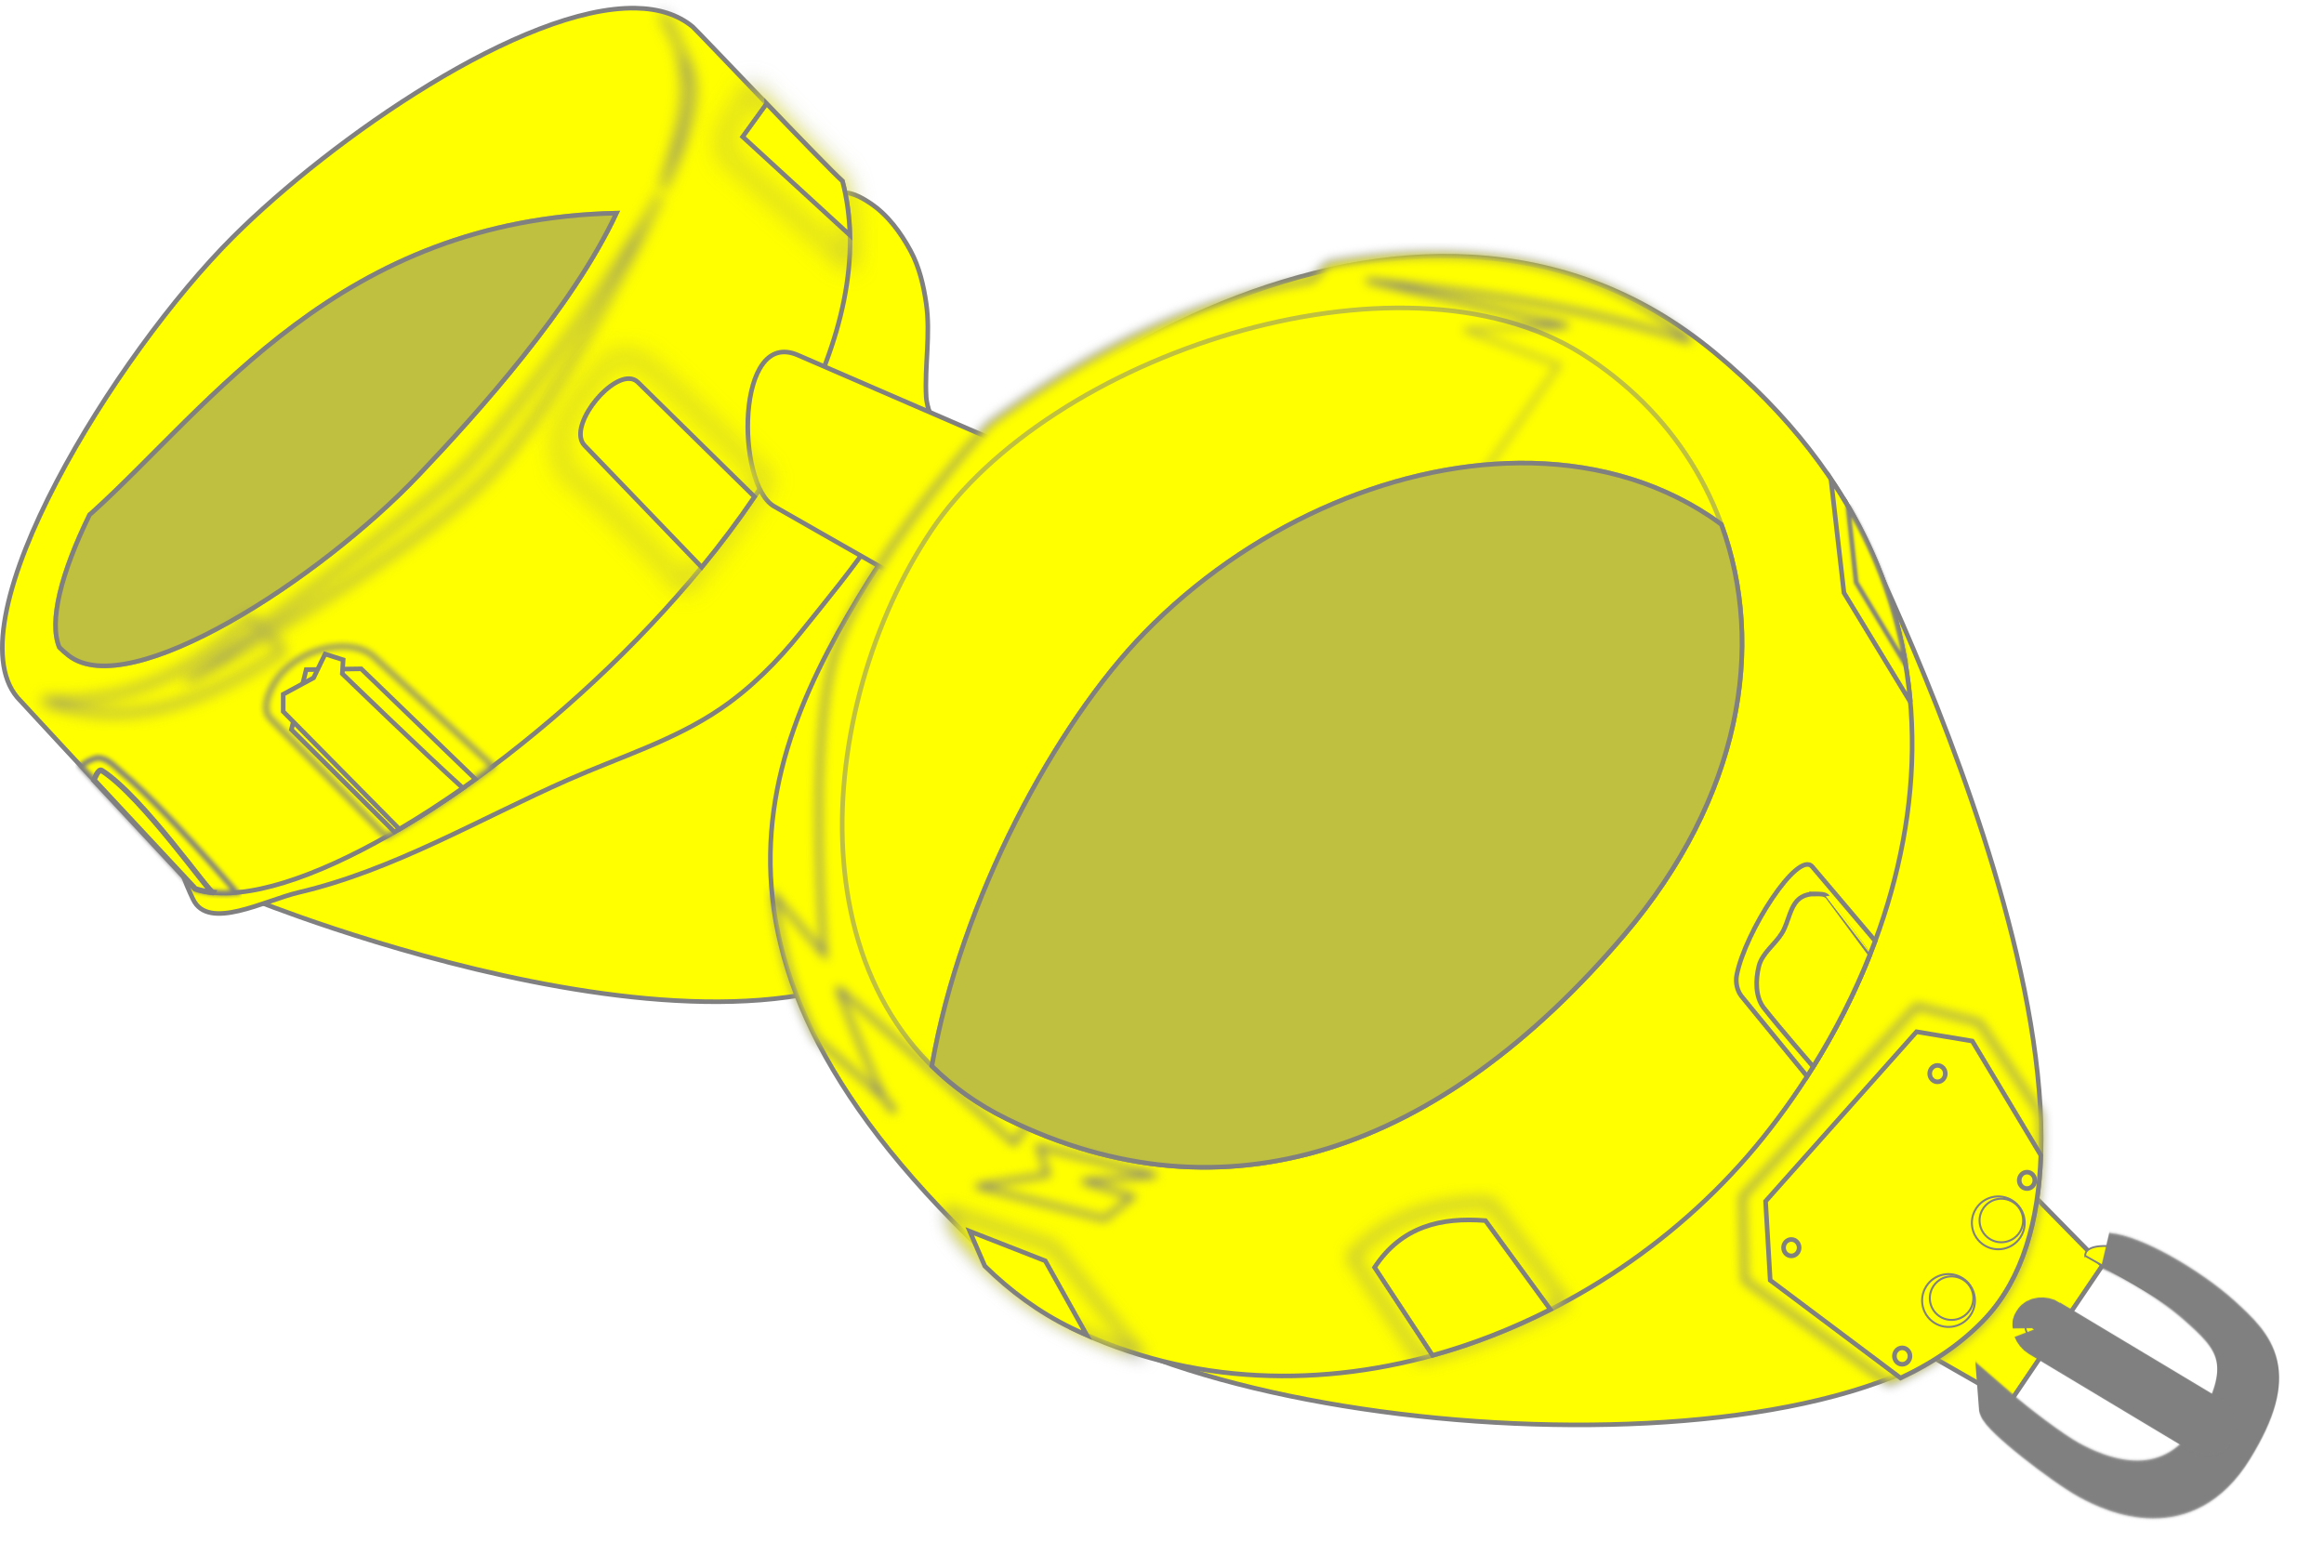
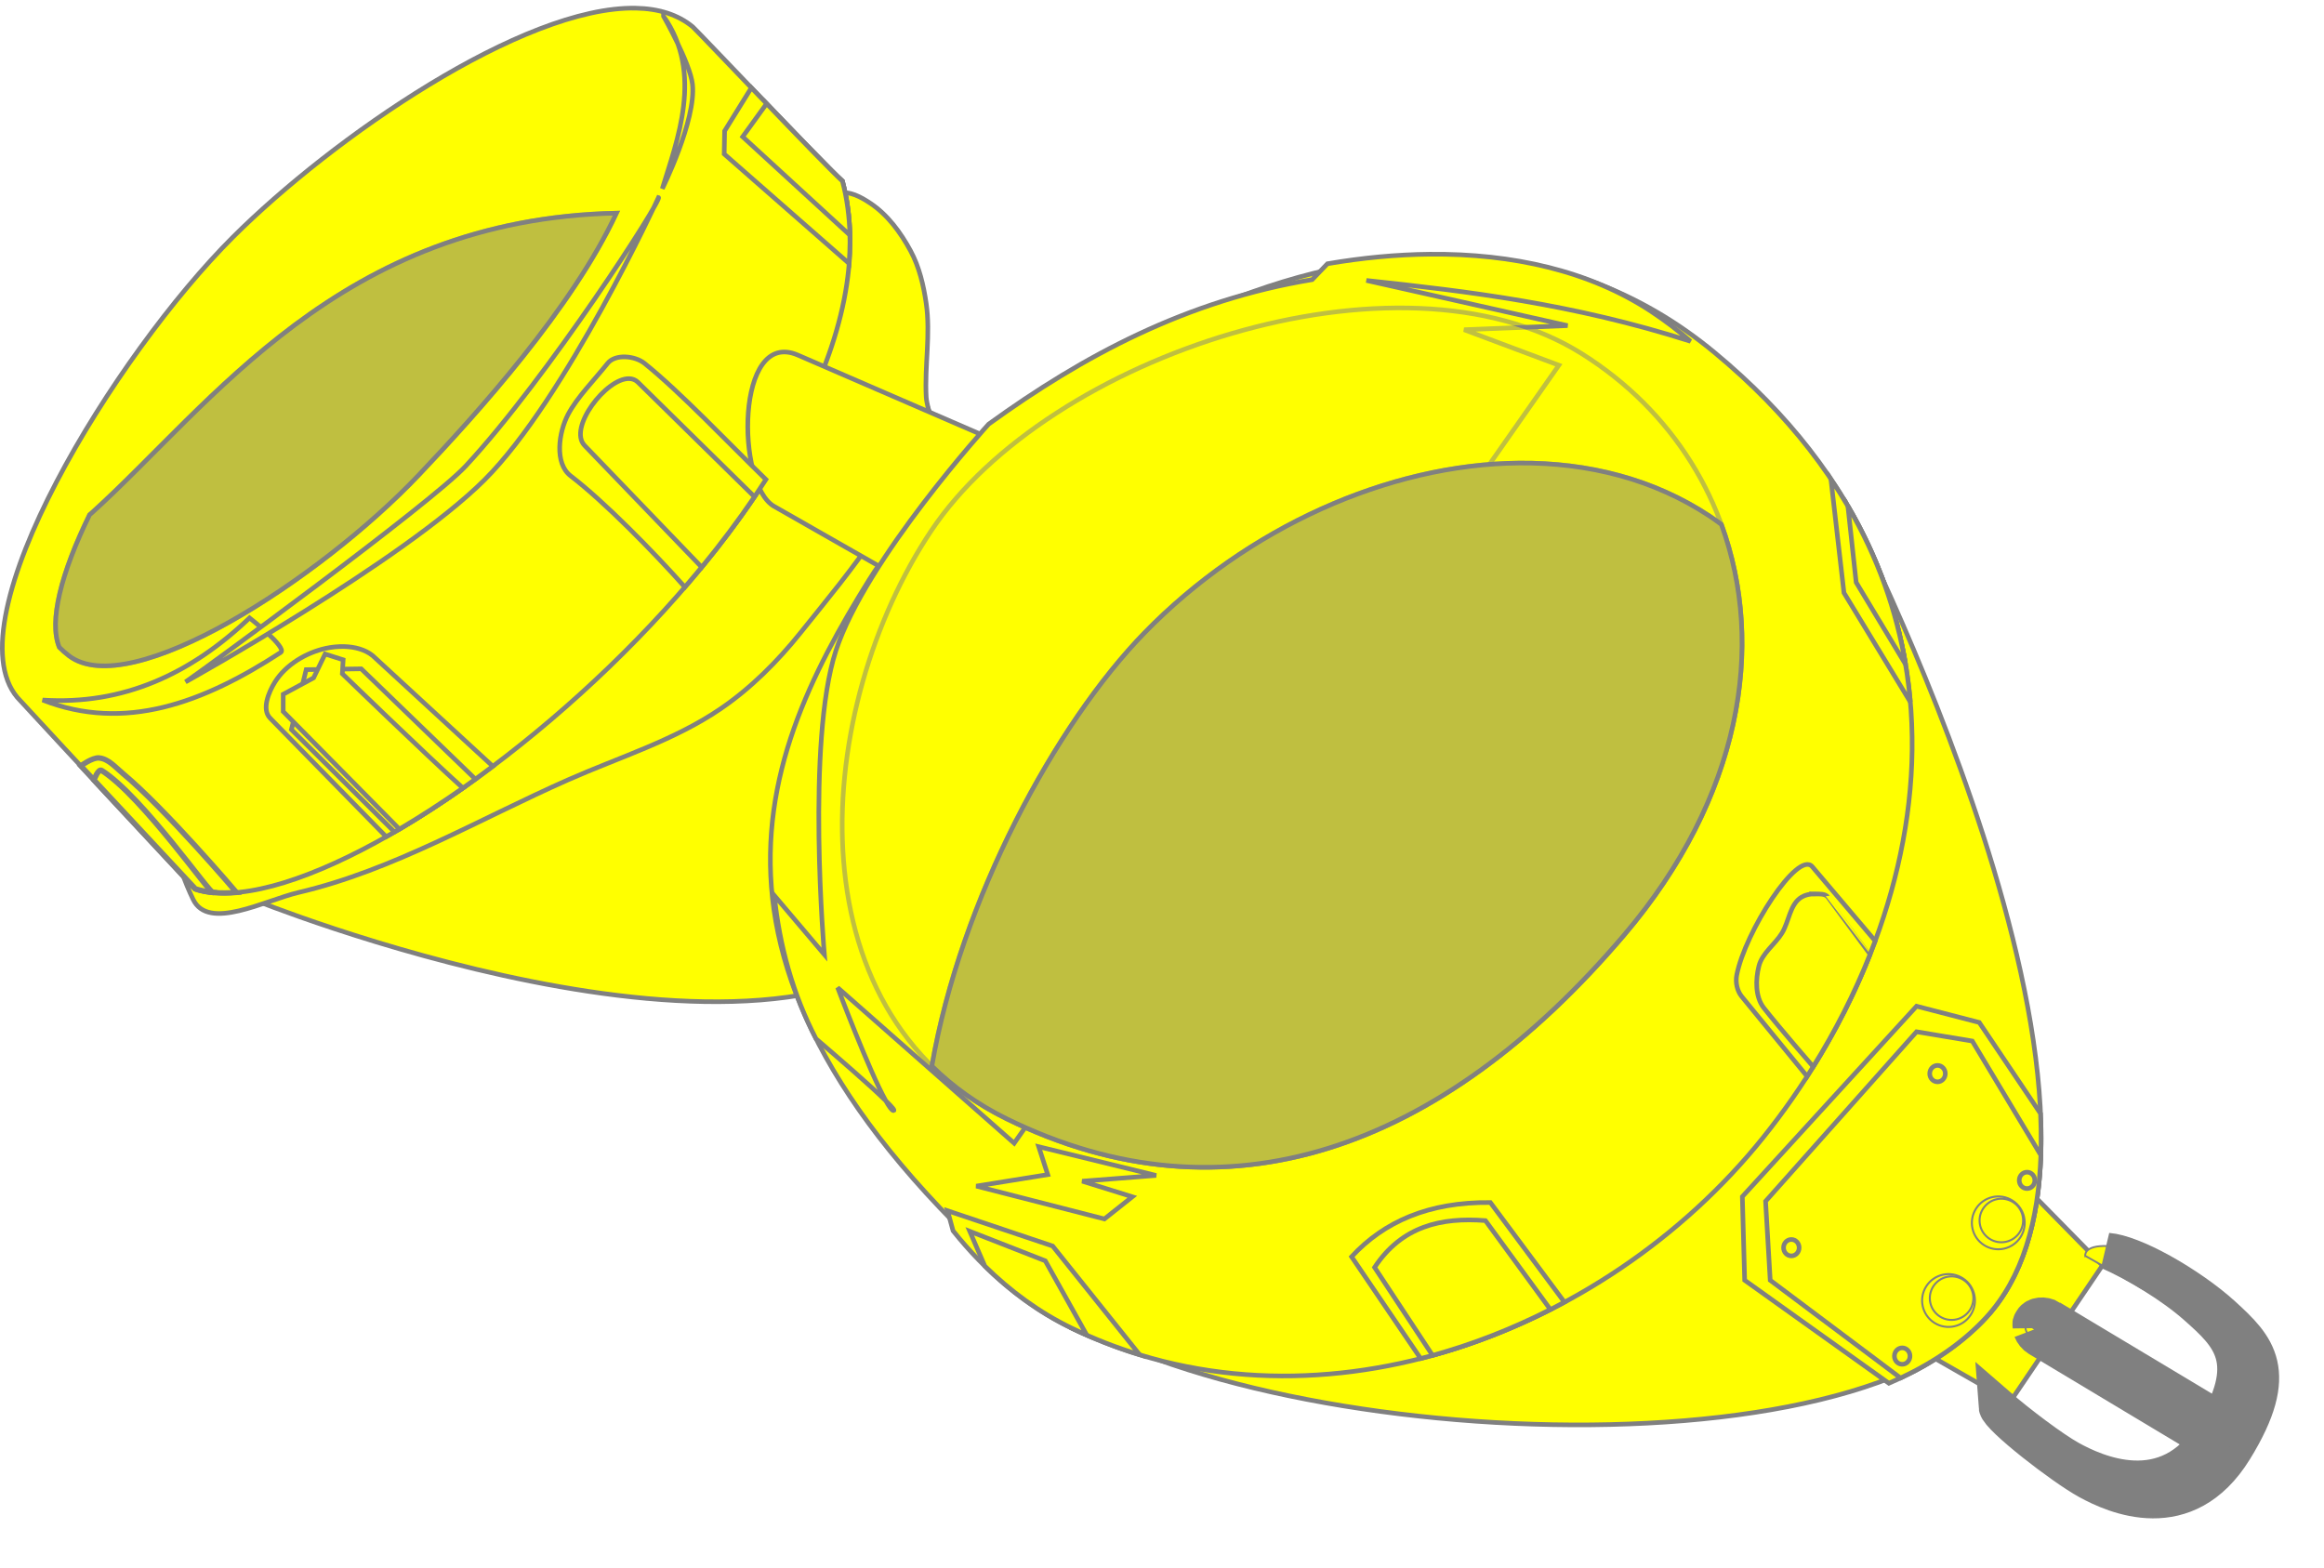
<svg xmlns="http://www.w3.org/2000/svg" version="1.1" id="svg2" viewBox="0 0 505.356 340.915" height="340.915" width="505.356">
-   <defs id="defs4">
-     <filter height="1.238" y="-0.119" width="1.174" x="-0.087" id="filter4826" style="color-interpolation-filters:sRGB">
-       <feGaussianBlur id="feGaussianBlur4828" stdDeviation="1.681" />
-     </filter>
-     <filter height="1.258" y="-0.129" width="1.193" x="-0.097" id="filter4830" style="color-interpolation-filters:sRGB">
-       <feGaussianBlur id="feGaussianBlur4832" stdDeviation="1.681" />
-     </filter>
-     <filter height="1.025" y="-0.013" width="1.025" x="-0.012" id="filter4834" style="color-interpolation-filters:sRGB">
-       <feGaussianBlur id="feGaussianBlur4836" stdDeviation="1.023" />
-     </filter>
-     <filter height="1.312" y="-0.156" width="1.126" x="-0.063" id="filter4838" style="color-interpolation-filters:sRGB">
-       <feGaussianBlur id="feGaussianBlur4840" stdDeviation="1.023" />
-     </filter>
-     <filter height="1.065" y="-0.032" width="1.081" x="-0.041" id="filter4850" style="color-interpolation-filters:sRGB">
-       <feGaussianBlur id="feGaussianBlur4852" stdDeviation="1.102" />
-     </filter>
-     <filter height="1.049" y="-0.025" width="1.135" x="-0.067" id="filter4862" style="color-interpolation-filters:sRGB">
-       <feGaussianBlur id="feGaussianBlur4864" stdDeviation="0.352" />
-     </filter>
-     <filter height="1.244" y="-0.122" width="1.272" x="-0.136" id="filter4922" style="color-interpolation-filters:sRGB">
-       <feGaussianBlur id="feGaussianBlur4924" stdDeviation="2.546" />
-     </filter>
-     <filter height="1.32" y="-0.16" width="1.447" x="-0.223" id="filter4926" style="color-interpolation-filters:sRGB">
-       <feGaussianBlur id="feGaussianBlur4928" stdDeviation="2.546" />
-     </filter>
-     <filter height="1.077" y="-0.039" width="1.067" x="-0.034" id="filter5252" style="color-interpolation-filters:sRGB">
-       <feGaussianBlur id="feGaussianBlur5254" stdDeviation="0.474" />
-     </filter>
-     <filter height="1.079" y="-0.039" width="1.066" x="-0.033" id="filter5272" style="color-interpolation-filters:sRGB">
-       <feGaussianBlur id="feGaussianBlur5274" stdDeviation="0.68" />
-     </filter>
-     <filter height="1.187" y="-0.094" width="2.06" x="-0.53" id="filter5300" style="color-interpolation-filters:sRGB">
-       <feGaussianBlur id="feGaussianBlur5302" stdDeviation="1.465" />
-     </filter>
-     <filter height="1.338" y="-0.169" width="1.135" x="-0.068" id="filter5304" style="color-interpolation-filters:sRGB">
-       <feGaussianBlur id="feGaussianBlur5306" stdDeviation="1.465" />
-     </filter>
-     <filter height="1.067" y="-0.033" width="1.068" x="-0.034" id="filter5308" style="color-interpolation-filters:sRGB">
-       <feGaussianBlur id="feGaussianBlur5310" stdDeviation="1.465" />
-     </filter>
-     <linearGradient id="linearGradient8732">
-       <stop id="stop8734" style="stop-color:#e5e5e5" offset="0" />
-       <stop id="stop8736" style="stop-color:#000000" offset="1" />
-     </linearGradient>
-     <linearGradient id="linearGradient8740">
-       <stop id="stop8742" style="stop-color:#ffffff" offset="0" />
-       <stop id="stop8744" style="stop-color:#ffffff;stop-opacity:0" offset="1" />
-     </linearGradient>
-     <filter style="color-interpolation-filters:sRGB" id="filter8675">
-       <feGaussianBlur id="feGaussianBlur8677" stdDeviation="0.03" />
-     </filter>
-     <filter style="color-interpolation-filters:sRGB" id="filter8712">
-       <feGaussianBlur id="feGaussianBlur8714" stdDeviation="0.016" />
-     </filter>
-   </defs>
  <g transform="translate(687.4755,81.66822)" style="display:inline" id="layer2">
    <g id="g5854">
      <path id="path4806" d="m -485,33.791 c 25.484,-38.196 101.732,-63.452 141.429,-38.571 39.696,24.881 49.191,79.46 9.286,126.429 -39.905,46.968 -86.701,63.379 -134.286,40 C -516.156,138.269 -510.484,71.987 -485,33.791 Z" style="fill:#ffff00;fill-opacity:1;fill-rule:evenodd;stroke:#808080;stroke-width:1px;stroke-linecap:butt;stroke-linejoin:miter;stroke-opacity:1" />
      <path style="fill:#ffff00;fill-rule:evenodd;stroke:#808080;stroke-width:1px;stroke-linecap:butt;stroke-linejoin:miter;stroke-opacity:1" d="m -245.972,177.57 15.674,15.962 -20.03,29.621 -21.403,-12.248 z" id="path5794" />
      <path style="fill:#ffff00;fill-opacity:1;fill-rule:evenodd;stroke:#808080;stroke-width:1px;stroke-linecap:butt;stroke-linejoin:miter;stroke-opacity:1" d="m -632.857,113.791 c 0,0 112.534,45.796 150,6.429 39.95,-41.977 -21.429,-154.286 -21.429,-154.286" id="path4772" />
      <path style="fill:#ffff00;fill-opacity:1;fill-rule:evenodd;stroke:#808080;stroke-width:1px;stroke-linecap:butt;stroke-linejoin:miter;stroke-opacity:1" d="m -286.378,27.057 c 0,0 70.062,135.064 30.81,177.787 -34.471,37.519 -179.571,26.624 -212.132,-9.596 -48.059,-53.46 127.407,-215.737 181.322,-168.19 z" id="path4748" />
      <path style="fill:#ffff00;fill-opacity:1;fill-rule:evenodd;stroke:#808080;stroke-width:1px;stroke-linecap:butt;stroke-linejoin:miter;stroke-opacity:1;filter:url(#filter4850)" d="m -270.721,137.164 -37.881,41.416 0.506,18.184 31.359,22.398 c 8.452,-3.628 15.702,-8.369 21.168,-14.318 9.551,-10.396 12.618,-26.266 11.809,-44.32 l -13.324,-19.824 z" id="path4754" />
      <path style="fill:#ffff00;fill-opacity:1;fill-rule:evenodd;stroke:#808080;stroke-width:1px;stroke-linecap:butt;stroke-linejoin:miter;stroke-opacity:1" d="m -304.056,165.701 c 34.918,-43.56 54.762,-116.624 -10.607,-170.716 -65.368,-54.091 -158.696,9.083 -183.848,49.497 -25.151,40.415 -45.433,90.116 43.942,162.635 52.022,25.28 115.595,2.144 150.513,-41.416 z" id="path4686" />
      <path style="fill:#ffff00;fill-opacity:1;fill-rule:evenodd;stroke:#808080;stroke-width:1px;stroke-linecap:butt;stroke-linejoin:miter;stroke-opacity:1" d="m -505.076,-39.613 c 2.315,-0.623 4.866,0.826 6.862,2.153 3.764,2.502 6.603,6.38 8.75,10.357 1.888,3.497 2.821,7.496 3.393,11.429 0.976,6.715 -0.375,13.582 0,20.357 0.089,1.615 0.881,3.242 0.536,4.821 -3.848,17.633 -16.571,32.345 -27.857,46.429 -5.016,6.26 -10.812,12.065 -17.442,16.581 -10.054,6.848 -21.955,10.49 -33.083,15.405 -19.363,8.552 -37.983,19.651 -58.589,24.496 -7.473,1.757 -19.656,8.435 -22.981,1.515 -30.038,-62.512 73.441,-135.514 140.411,-153.543 z" id="path4659" />
      <path style="fill:#ffff00;fill-opacity:1;fill-rule:evenodd;stroke:#808080;stroke-width:1px;stroke-linecap:butt;stroke-linejoin:miter;stroke-opacity:1" d="m -549.209,-79.895 c -24.55,-0.488 -65.953,28.202 -87.576,49.756 -25.626,25.543 -61.171,83.212 -46.93,100.148 12.84,13.934 25.8,27.77 38.715,41.639 34.889,11.519 158.015,-88.734 140.715,-153.93 -4.13,-3.717 -30.657,-31.745 -32.539,-33.539 -3.265,-2.708 -7.487,-3.977 -12.385,-4.074 z" id="path4587" />
      <path style="fill:#ffff00;fill-rule:evenodd;stroke:#808080;stroke-width:1px;stroke-linecap:butt;stroke-linejoin:miter;stroke-opacity:1" d="m -519.149,28.449 76.365,43.528 c 10.737,6.12 27.08,-33.854 15.909,-38.692 l -87.104,-37.725 c -13.546,-5.867 -13.481,28.151 -5.171,32.888 z" id="path4663" />
      <path style="fill:#ffff00;fill-opacity:1;fill-rule:evenodd;stroke:#808080;stroke-width:1px;stroke-linecap:butt;stroke-linejoin:miter;stroke-opacity:1" d="m -553.43,-35.316 c -60.249,1.326 -88.005,41.627 -114.07,65.178 -0.17,0.141 -0.326,0.281 -0.494,0.422 -6.191,12.671 -8.889,23.211 -6.586,28.816 0.631,0.637 1.319,1.251 2.08,1.834 13.25,10.16 54.606,-16.663 76.072,-39.285 12.802,-13.491 33.355,-36.286 42.998,-56.965 z" id="path4196" />
      <path style="fill:#ffff00;fill-rule:evenodd;stroke:#808080;stroke-width:1px;stroke-linecap:butt;stroke-linejoin:miter;stroke-opacity:1;filter:url(#filter5304)" d="m -678.214,70.576 c 17.533,1.139 32.225,-5.675 45,-17.857 0,0 8.311,6.505 6.786,7.5 -16.865,10.998 -33.974,17.354 -51.786,10.357 z" id="path4594" />
      <path style="fill:#ffff00;fill-rule:evenodd;stroke:#808080;stroke-width:1px;stroke-linecap:butt;stroke-linejoin:miter;stroke-opacity:1;filter:url(#filter5308)" d="m -647.143,66.648 c 0,0 47.273,-26.261 65,-43.929 17.727,-17.668 37.857,-61.429 37.857,-61.429 0.976,0.244 -24.102,39.218 -41.926,58.406 -7.557,8.135 -57.712,44.806 -60.931,46.952 z" id="path4592" />
      <g style="fill:#ffff00;stroke:#808080" id="g4994">
        <g style="fill:#ffff00;stroke:#808080" id="g4624">
          <path style="fill:#ffff00;fill-opacity:1;fill-rule:evenodd;stroke:#808080;stroke-width:1px;stroke-linecap:butt;stroke-linejoin:miter;stroke-opacity:1;filter:url(#filter5272)" d="m -612.615,58.945 c -1.362,-0.038 -2.733,0.108 -3.992,0.381 -4.324,0.939 -8.716,3.576 -11.07,7.322 -1.406,2.238 -2.921,5.968 -1.072,7.857 l 25.25,25.801 c 7.475,-4.225 15.316,-9.401 23.189,-15.32 l -26.117,-24.053 c -1.669,-1.35 -3.917,-1.925 -6.188,-1.988 z" id="path4596" />
          <path style="fill:#ffff00;fill-opacity:1;fill-rule:evenodd;stroke:#808080;stroke-width:1px;stroke-linecap:butt;stroke-linejoin:miter;stroke-opacity:1" d="m -608.928,63.791 -11.965,0.178 -3.215,13.037 22.412,22.264 c 5.719,-3.323 11.632,-7.178 17.596,-11.488 z" id="path4600" />
          <path style="fill:#ffff00;fill-opacity:1;fill-rule:evenodd;stroke:#808080;stroke-width:1px;stroke-linecap:butt;stroke-linejoin:miter;stroke-opacity:1" d="m -616.785,60.576 -2.5,5.18 -6.607,3.57 v 3.75 l 25.256,25.574 c 4.515,-2.665 9.145,-5.651 13.82,-8.932 -7.849,-7.067 -26.219,-24.857 -26.219,-24.857 l 0.178,-3.035 z" id="path4598" />
        </g>
      </g>
      <path style="fill:#ffff00;fill-opacity:1;fill-rule:evenodd;stroke:#808080;stroke-width:1px;stroke-linecap:butt;stroke-linejoin:miter;stroke-opacity:1;filter:url(#filter4922)" d="m -551.498,-4.053 c -1.539,-0.053 -3.026,0.366 -3.859,1.414 -2.909,3.657 -6.589,7.327 -8.57,11.072 -2.09,3.949 -3.01,10.674 0.535,13.393 7.347,5.634 18.014,16.528 24.846,24.191 6.526,-7.562 12.497,-15.426 17.621,-23.406 -8.035,-7.806 -18.644,-19.036 -26.396,-25.25 -1.045,-0.838 -2.637,-1.361 -4.176,-1.414 z" id="path4629" />
      <path style="fill:#ffff00;fill-opacity:1;fill-rule:evenodd;stroke:#808080;stroke-width:1px;stroke-linecap:butt;stroke-linejoin:miter;stroke-opacity:1" d="m -550.646,0.676 c -5.008,-0.148 -13.35,10.761 -9.711,14.543 l 25.467,26.469 c 4.116,-5.007 7.964,-10.13 11.479,-15.312 L -548.75,1.469 c -0.535,-0.526 -1.181,-0.772 -1.896,-0.793 z" id="path4631" />
      <path style="fill:#ffff00;fill-opacity:1;fill-rule:evenodd;stroke:#808080;stroke-width:1px;stroke-linecap:butt;stroke-linejoin:miter;stroke-opacity:1;filter:url(#filter4926)" d="m -524.088,-62.58 -5.822,9.406 -0.09,5 27.156,23.809 c 0.495,-6.175 0.08,-12.183 -1.441,-17.916 -2.339,-2.105 -11.641,-11.779 -19.803,-20.299 z" id="path4639" />
      <path style="fill:#ffff00;fill-opacity:1;fill-rule:evenodd;stroke:#808080;stroke-width:1px;stroke-linecap:butt;stroke-linejoin:miter;stroke-opacity:1" d="m -520.777,-59.127 -5.205,7.203 23.318,21.396 c -0.098,-4.017 -0.611,-7.947 -1.621,-11.754 -2.004,-1.804 -9.315,-9.368 -16.492,-16.846 z" id="path4641" />
      <path style="fill:#ffff00;fill-opacity:1;fill-rule:evenodd;stroke:#808080;stroke-width:1.176px;stroke-linecap:butt;stroke-linejoin:miter;stroke-opacity:1;filter:url(#filter5252)" d="m -665.96,83.172 c -1.432,-0.119 -3.95,1.723 -3.95,1.723 8.297,8.924 16.606,17.838 24.91,26.754 2.541,0.839 5.562,1.068 8.951,0.777 0,0 -15.511,-18.24 -24.677,-25.847 -1.602,-1.33 -3.16,-3.235 -5.235,-3.407 z" id="path4649" />
      <path style="fill:#ffff00;fill-opacity:1;fill-rule:evenodd;stroke:#808080;stroke-width:1.201px;stroke-linecap:butt;stroke-linejoin:miter;stroke-opacity:1" d="m -665.361,85.9 c -0.753,-0.48 -1.684,2.084 -1.684,2.084 7.345,7.892 14.698,15.776 22.045,23.664 1.188,0.392 2.487,0.644 3.871,0.783 -0.382,0.761 -15.299,-20.833 -24.232,-26.531 z" id="path4651" />
      <path style="fill:#ffff00;fill-opacity:1;fill-rule:evenodd;stroke:#808080;stroke-width:1px;stroke-linecap:butt;stroke-linejoin:miter;stroke-opacity:1;filter:url(#filter4834)" d="m -376.555,-26.383 c -7.294,0.066 -14.771,0.79 -22.271,2.074 l -3.316,3.457 c -27.259,4.494 -49.734,16.506 -70.357,31.428 0,0 -26.724,29.392 -33.215,49.285 -6.491,19.893 -2.5,66.072 -2.5,66.072 l -10.889,-12.852 c 1.118,10.934 4.05,21.504 9.07,31.168 4.548,3.89 11.831,10.191 15.174,13.48 -3.545,-6.295 -10.469,-24.607 -10.469,-24.607 l 38.385,33.84 118.441,-169.199 -20.605,-7.723 22.5,-0.893 -43.75,-9.822 c 22.347,2.402 44.845,5.068 70.482,13.229 -2.601,-2.264 -5.405,-4.406 -8.424,-6.408 -13.452,-8.922 -30.308,-12.692 -48.256,-12.529 z M -494.859,157.73 c 0.705,1.251 1.289,2.072 1.645,2.131 0.46,0.077 -0.274,-0.782 -1.645,-2.131 z" id="path4681" />
      <path style="opacity:0.5;fill:#ffff00;fill-opacity:1;fill-rule:evenodd;stroke:#808080;stroke-width:1px;stroke-linecap:butt;stroke-linejoin:miter;stroke-opacity:1" d="m -485,33.791 c 25.484,-38.196 101.732,-63.452 141.429,-38.571 39.696,24.881 49.191,79.46 9.286,126.429 -39.905,46.968 -86.701,63.379 -134.286,40 C -516.156,138.269 -510.484,71.987 -485,33.791 Z" id="path4668" />
      <path id="path4808" d="m -357.098,19.039 c -28.505,0.235 -59.265,14.109 -81.475,36.895 -19.361,19.864 -40.052,58.153 -46.266,94.234 4.531,4.475 9.92,8.363 16.266,11.48 47.585,23.379 94.382,6.968 134.287,-40 25.38,-29.872 30.77,-62.821 21.125,-89.252 -0.835,-0.631 -1.684,-1.243 -2.555,-1.82 -12.14,-8.041 -26.452,-11.66 -41.383,-11.537 z" style="opacity:1;fill:#ffff00;fill-opacity:1;fill-rule:evenodd;stroke:#808080;stroke-width:1px;stroke-linecap:butt;stroke-linejoin:miter;stroke-opacity:1" />
      <path style="opacity:0.5;fill:#808080;fill-opacity:1;fill-rule:evenodd;stroke:#808080;stroke-width:1px;stroke-linecap:butt;stroke-linejoin:miter;stroke-opacity:1" d="m -357.098,19.039 c -28.505,0.235 -59.265,14.109 -81.475,36.895 -19.361,19.864 -40.052,58.153 -46.266,94.234 4.531,4.475 9.92,8.363 16.266,11.48 47.585,23.379 94.382,6.968 134.287,-40 25.38,-29.872 30.77,-62.821 21.125,-89.252 -0.835,-0.631 -1.684,-1.243 -2.555,-1.82 -12.14,-8.041 -26.452,-11.66 -41.383,-11.537 z" id="path4670" />
      <path style="fill:#ffff00;fill-rule:evenodd;stroke:#808080;stroke-width:1px;stroke-linecap:butt;stroke-linejoin:miter;stroke-opacity:1;filter:url(#filter5300)" d="m -543.194,-78.152 c 8.791,12.483 2.92,27.074 -0.268,37.529 0,0 7.413,-14.888 6.566,-22.728 -0.493,-4.569 -6.298,-14.8 -6.298,-14.8 z" id="path4677" />
      <path style="fill:#ffff00;fill-opacity:1;fill-rule:evenodd;stroke:#808080;stroke-width:1px;stroke-linecap:butt;stroke-linejoin:miter;stroke-opacity:1;filter:url(#filter4838)" d="m -459.643,173.791 -15.536,2.5 27.857,7.143 6.071,-4.821 -10.893,-3.393 16.071,-1.25 -25.536,-6.25 z" id="path4679" />
      <path style="fill:#ffff00;fill-opacity:1;fill-rule:evenodd;stroke:#808080;stroke-width:1px;stroke-linecap:butt;stroke-linejoin:miter;stroke-opacity:1" d="m -293.393,106.826 c -3.13,-3.693 -14.613,14.169 -16.43,23.572 -0.301,1.559 0.066,3.414 1.072,4.643 l 14.234,17.387 c 5.836,-9.065 10.925,-18.986 14.805,-29.459 z" id="path4690" />
      <path style="fill:#ffff00;fill-opacity:1;fill-rule:evenodd;stroke:#808080;stroke-width:1px;stroke-linecap:butt;stroke-linejoin:miter;stroke-opacity:1" d="m -292.881,112.748 c -1.011,-0.014 -2.015,0.199 -2.834,0.686 -2.565,1.523 -2.713,5.322 -4.285,7.857 -1.531,2.47 -4.29,4.324 -5,7.143 -0.747,2.964 -0.812,6.701 1.072,9.107 3.367,4.3 10.73,12.771 10.73,12.771 10e-4,-0.002 0.003,-0.004 0.004,-0.006 4.749,-7.638 8.969,-15.835 12.373,-24.447 -3.4e-4,-4.6e-4 3.3e-4,-0.002 0,-0.002 -0.004,0.01 -5.547,-7.532 -9.18,-12.424 -0.568,-0.765 -1.869,-0.671 -2.881,-0.686 z" id="path4688" />
      <path style="fill:#ffff00;fill-opacity:1;fill-rule:evenodd;stroke:#808080;stroke-width:1px;stroke-linecap:butt;stroke-linejoin:miter;stroke-opacity:1;filter:url(#filter4826)" d="m -363.393,179.861 c -13.426,-0.145 -23.148,4.192 -30.18,11.787 l 15.018,22.139 c 10.818,-2.739 21.342,-6.909 31.266,-12.258 z" id="path4694" />
      <path style="fill:#ffff00;fill-opacity:1;fill-rule:evenodd;stroke:#808080;stroke-width:1px;stroke-linecap:butt;stroke-linejoin:miter;stroke-opacity:1" d="m -364.465,183.791 c -9.607,-0.749 -18.187,1.207 -24.107,10.178 l 12.607,19.135 c 8.81,-2.425 17.403,-5.804 25.619,-9.979 z" id="path4692" />
      <path style="fill:#ffff00;fill-opacity:1;fill-rule:evenodd;stroke:#808080;stroke-width:1px;stroke-linecap:butt;stroke-linejoin:miter;stroke-opacity:1;filter:url(#filter4830)" d="m -481.428,181.648 c 0,0 0.807,2.932 1.199,4.365 7.169,8.961 15.712,16.27 25.66,21.104 4.882,2.372 9.866,4.317 14.918,5.859 l -18.922,-23.65 z" id="path4698" />
      <path style="fill:#ffff00;fill-opacity:1;fill-rule:evenodd;stroke:#808080;stroke-width:1px;stroke-linecap:butt;stroke-linejoin:miter;stroke-opacity:1" d="m -476.607,186.111 c 0,0 1.425,3.324 3.281,7.568 5.58,5.492 11.826,10.069 18.758,13.438 1.132,0.55 2.272,1.07 3.414,1.574 l -9.023,-16.15 z" id="path4696" />
      <path style="fill:#ffff00;fill-rule:evenodd;stroke:#808080;stroke-width:1px;stroke-linecap:butt;stroke-linejoin:miter;stroke-opacity:1" d="m -285.646,28.418 1.793,16.57 10.74,17.83 c -1.95,-11.589 -5.974,-23.163 -12.533,-34.4 z" id="path4700" />
      <path style="fill:#ffff00;fill-opacity:1;fill-rule:evenodd;stroke:#808080;stroke-width:1px;stroke-linecap:butt;stroke-linejoin:miter;stroke-opacity:1" d="m -289.344,22.521 2.84,24.738 14.43,23.738 c -1.413,-16.339 -6.732,-32.8 -17.27,-48.477 z" id="path4702" />
      <path style="fill:#ffff00;fill-opacity:1;fill-rule:evenodd;stroke:#808080;stroke-width:1px;stroke-linecap:butt;stroke-linejoin:miter;stroke-opacity:1;filter:url(#filter4862)" d="m -285.646,28.418 1.793,16.57 10.74,17.83 c -1.95,-11.589 -5.974,-23.163 -12.533,-34.4 z" id="path4728" />
      <path style="fill:#ffff00;fill-opacity:1;fill-rule:evenodd;stroke:#808080;stroke-width:1px;stroke-linecap:butt;stroke-linejoin:miter;stroke-opacity:1" d="m -270.721,142.721 -32.83,36.869 1.01,17.174 28.346,21.26 c 7.367,-3.464 13.716,-7.835 18.627,-13.18 7.917,-8.617 11.382,-20.994 11.877,-35.258 l -14.908,-24.846 z" id="path4752" />
      <ellipse style="opacity:1;fill:#ffff00;fill-opacity:1;stroke:#808080;stroke-width:1;stroke-linecap:round;stroke-miterlimit:4;stroke-dasharray:none;stroke-opacity:1" id="path4762" cx="-297.946" cy="189.684" rx="1.696" ry="1.786" />
      <ellipse ry="1.786" rx="1.696" cy="151.826" cx="-266.161" id="ellipse4764" style="opacity:1;fill:#ffff00;fill-opacity:1;stroke:#808080;stroke-width:1;stroke-linecap:round;stroke-miterlimit:4;stroke-dasharray:none;stroke-opacity:1" />
      <ellipse ry="1.786" rx="1.696" cy="213.255" cx="-273.839" id="ellipse4766" style="opacity:1;fill:#ffff00;fill-opacity:1;stroke:#808080;stroke-width:1;stroke-linecap:round;stroke-miterlimit:4;stroke-dasharray:none;stroke-opacity:1" />
      <ellipse style="opacity:1;fill:#ffff00;fill-opacity:1;stroke:#808080;stroke-width:1;stroke-linecap:round;stroke-miterlimit:4;stroke-dasharray:none;stroke-opacity:1" id="ellipse4768" cx="-246.696" cy="175.041" rx="1.696" ry="1.786" />
      <g style="fill:#ffff00;stroke:#808080" id="g5782" transform="matrix(0.3631988,0.2326627,-0.2326627,0.3631988,-49.59364,140.3727)">
        <circle r="13.323" cy="340.031" cx="-342.073" id="path8726" style="color:#000000;fill:#ffff00;stroke:#808080" />
        <circle r="10.979" cy="338.194" cx="-341.411" id="path8730" style="color:#000000;fill:#ffff00;stroke:#808080" />
        <circle r="13.323" cy="386.534" cx="-342.073" id="path8771" style="color:#000000;fill:#ffff00;stroke:#808080" />
        <circle r="10.979" cy="384.697" cx="-341.411" id="path8773" style="color:#000000;fill:#ffff00;stroke:#808080" />
      </g>
      <g style="fill:#ffff00;stroke:#808080" id="g5788" transform="matrix(0.2921097,0.1752204,-0.1752204,0.2921097,-96.91193,150.3515)">
        <path d="m -283.156,310.559 c 31.429,-0.51 71.171,-3.086 93.626,3.966 22.829,7.169 27.337,27.954 25.863,54.759 -3.83,45.173 -19.915,48.184 -38.297,48.936 -18.383,0.753 -85.789,-3.764 -85.789,-3.764 0,0 0,6.023 4.596,11.293 4.596,5.27 57.446,12.046 76.597,11.293 19.149,-0.753 70.468,-6.776 71.233,-68.51 0.766,-61.735 -22.213,-67.758 -51.32,-73.78 -29.105,-6.023 -73.531,-4.517 -87.319,3.011 -13.787,7.529 -9.191,12.799 -9.191,12.799 z" style="fill:#ffff00;stroke:#808080;stroke-width:1.174" id="path8628" />
        <path transform="matrix(23.6832,0,0,23.27834,-2268.648,-679.8486)" d="m 85.814,41.846 c -0.658,0.023 -1.225,0.12 -1.514,0.268 0.805,-0.109 1.961,-0.104 2.817,0.06 1.191,0.228 2.151,0.438 2.12,2.771 -0.031,2.333 -2.154,2.564 -2.938,2.592 -0.534,0.019 -1.669,-0.102 -2.423,-0.238 0.012,0.017 0.016,0.043 0.03,0.06 0.188,0.216 2.336,0.478 3.119,0.447 0.784,-0.031 2.906,-0.272 2.938,-2.801 0.031,-2.529 -0.929,-2.763 -2.12,-3.01 -0.596,-0.123 -1.355,-0.172 -2.029,-0.149 z" style="fill:#ffff00;stroke:#808080;filter:url(#filter8675)" id="path8630" />
        <rect x="150.053" y="-373.739" width="143.999" height="20.327" ry="9.034" rx="11.089" transform="scale(-1)" style="color:#000000;fill:#ffff00;stroke:#808080;stroke-width:1.174" id="rect8679" />
        <path transform="matrix(23.6832,0,0,23.27834,-2268.648,-679.8486)" d="m 83.901,44.5 c -0.205,0 -0.387,0.142 -0.387,0.301 v 0.069 c 0,0.051 0.03,0.074 0.06,0.116 -0.016,-0.029 -0.03,-0.082 -0.03,-0.116 V 44.824 c 0,-0.136 0.153,-0.255 0.327,-0.255 h 4.791 c 0.174,0 0.298,0.119 0.298,0.255 v 0.046 c 0,0.136 -0.123,0.255 -0.298,0.255 h -4.791 c -0.087,0 -0.181,-0.025 -0.238,-0.069 0.067,0.052 0.165,0.093 0.268,0.093 h 5.029 c 0.205,0 0.387,-0.119 0.387,-0.278 v -0.069 c 0,-0.159 -0.182,-0.301 -0.387,-0.301 H 83.901 Z" style="color:#000000;fill:#ffff00;stroke:#808080;filter:url(#filter8712)" id="rect8697" />
      </g>
      <path id="path4802" d="m -553.43,-35.316 c -60.249,1.326 -88.005,41.627 -114.07,65.178 -0.17,0.141 -0.326,0.281 -0.494,0.422 -6.191,12.671 -8.889,23.211 -6.586,28.816 0.631,0.637 1.319,1.251 2.08,1.834 13.25,10.16 54.606,-16.663 76.072,-39.285 12.802,-13.491 33.355,-36.286 42.998,-56.965 z" style="opacity:0.5;fill:#808080;fill-opacity:1;fill-rule:evenodd;stroke:#808080;stroke-width:1px;stroke-linecap:butt;stroke-linejoin:miter;stroke-opacity:1" />
    </g>
  </g>
</svg>
